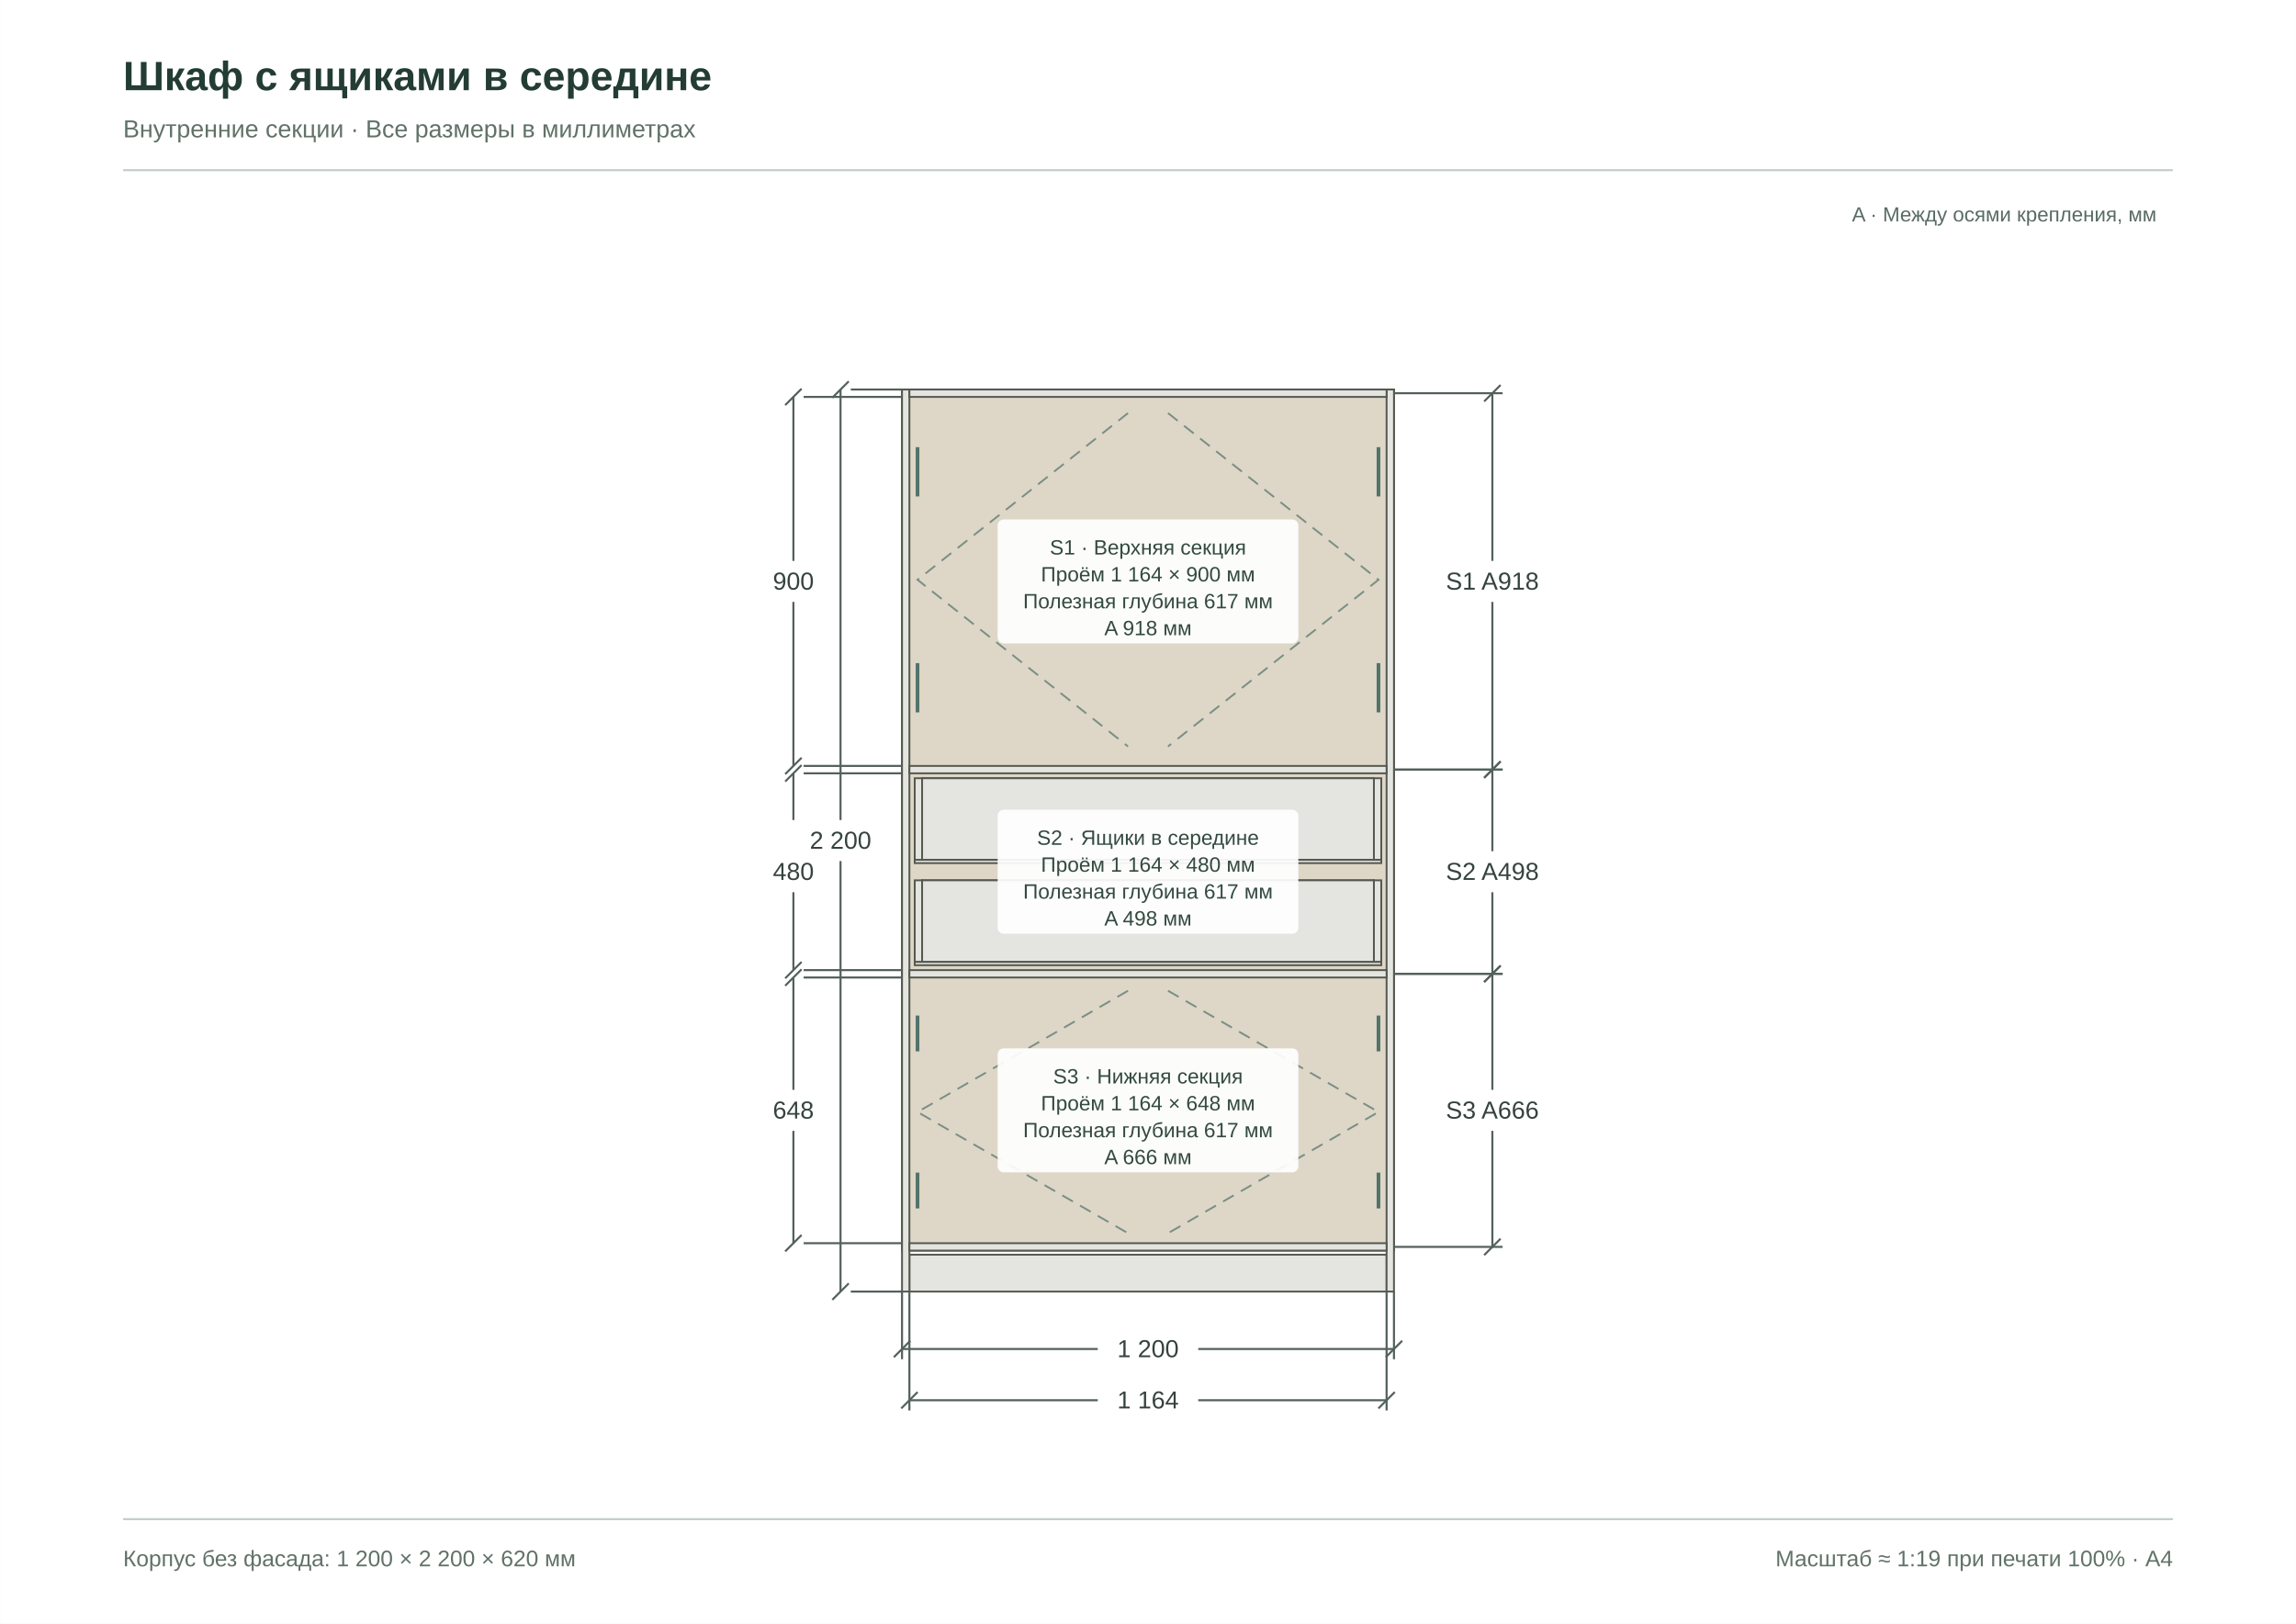
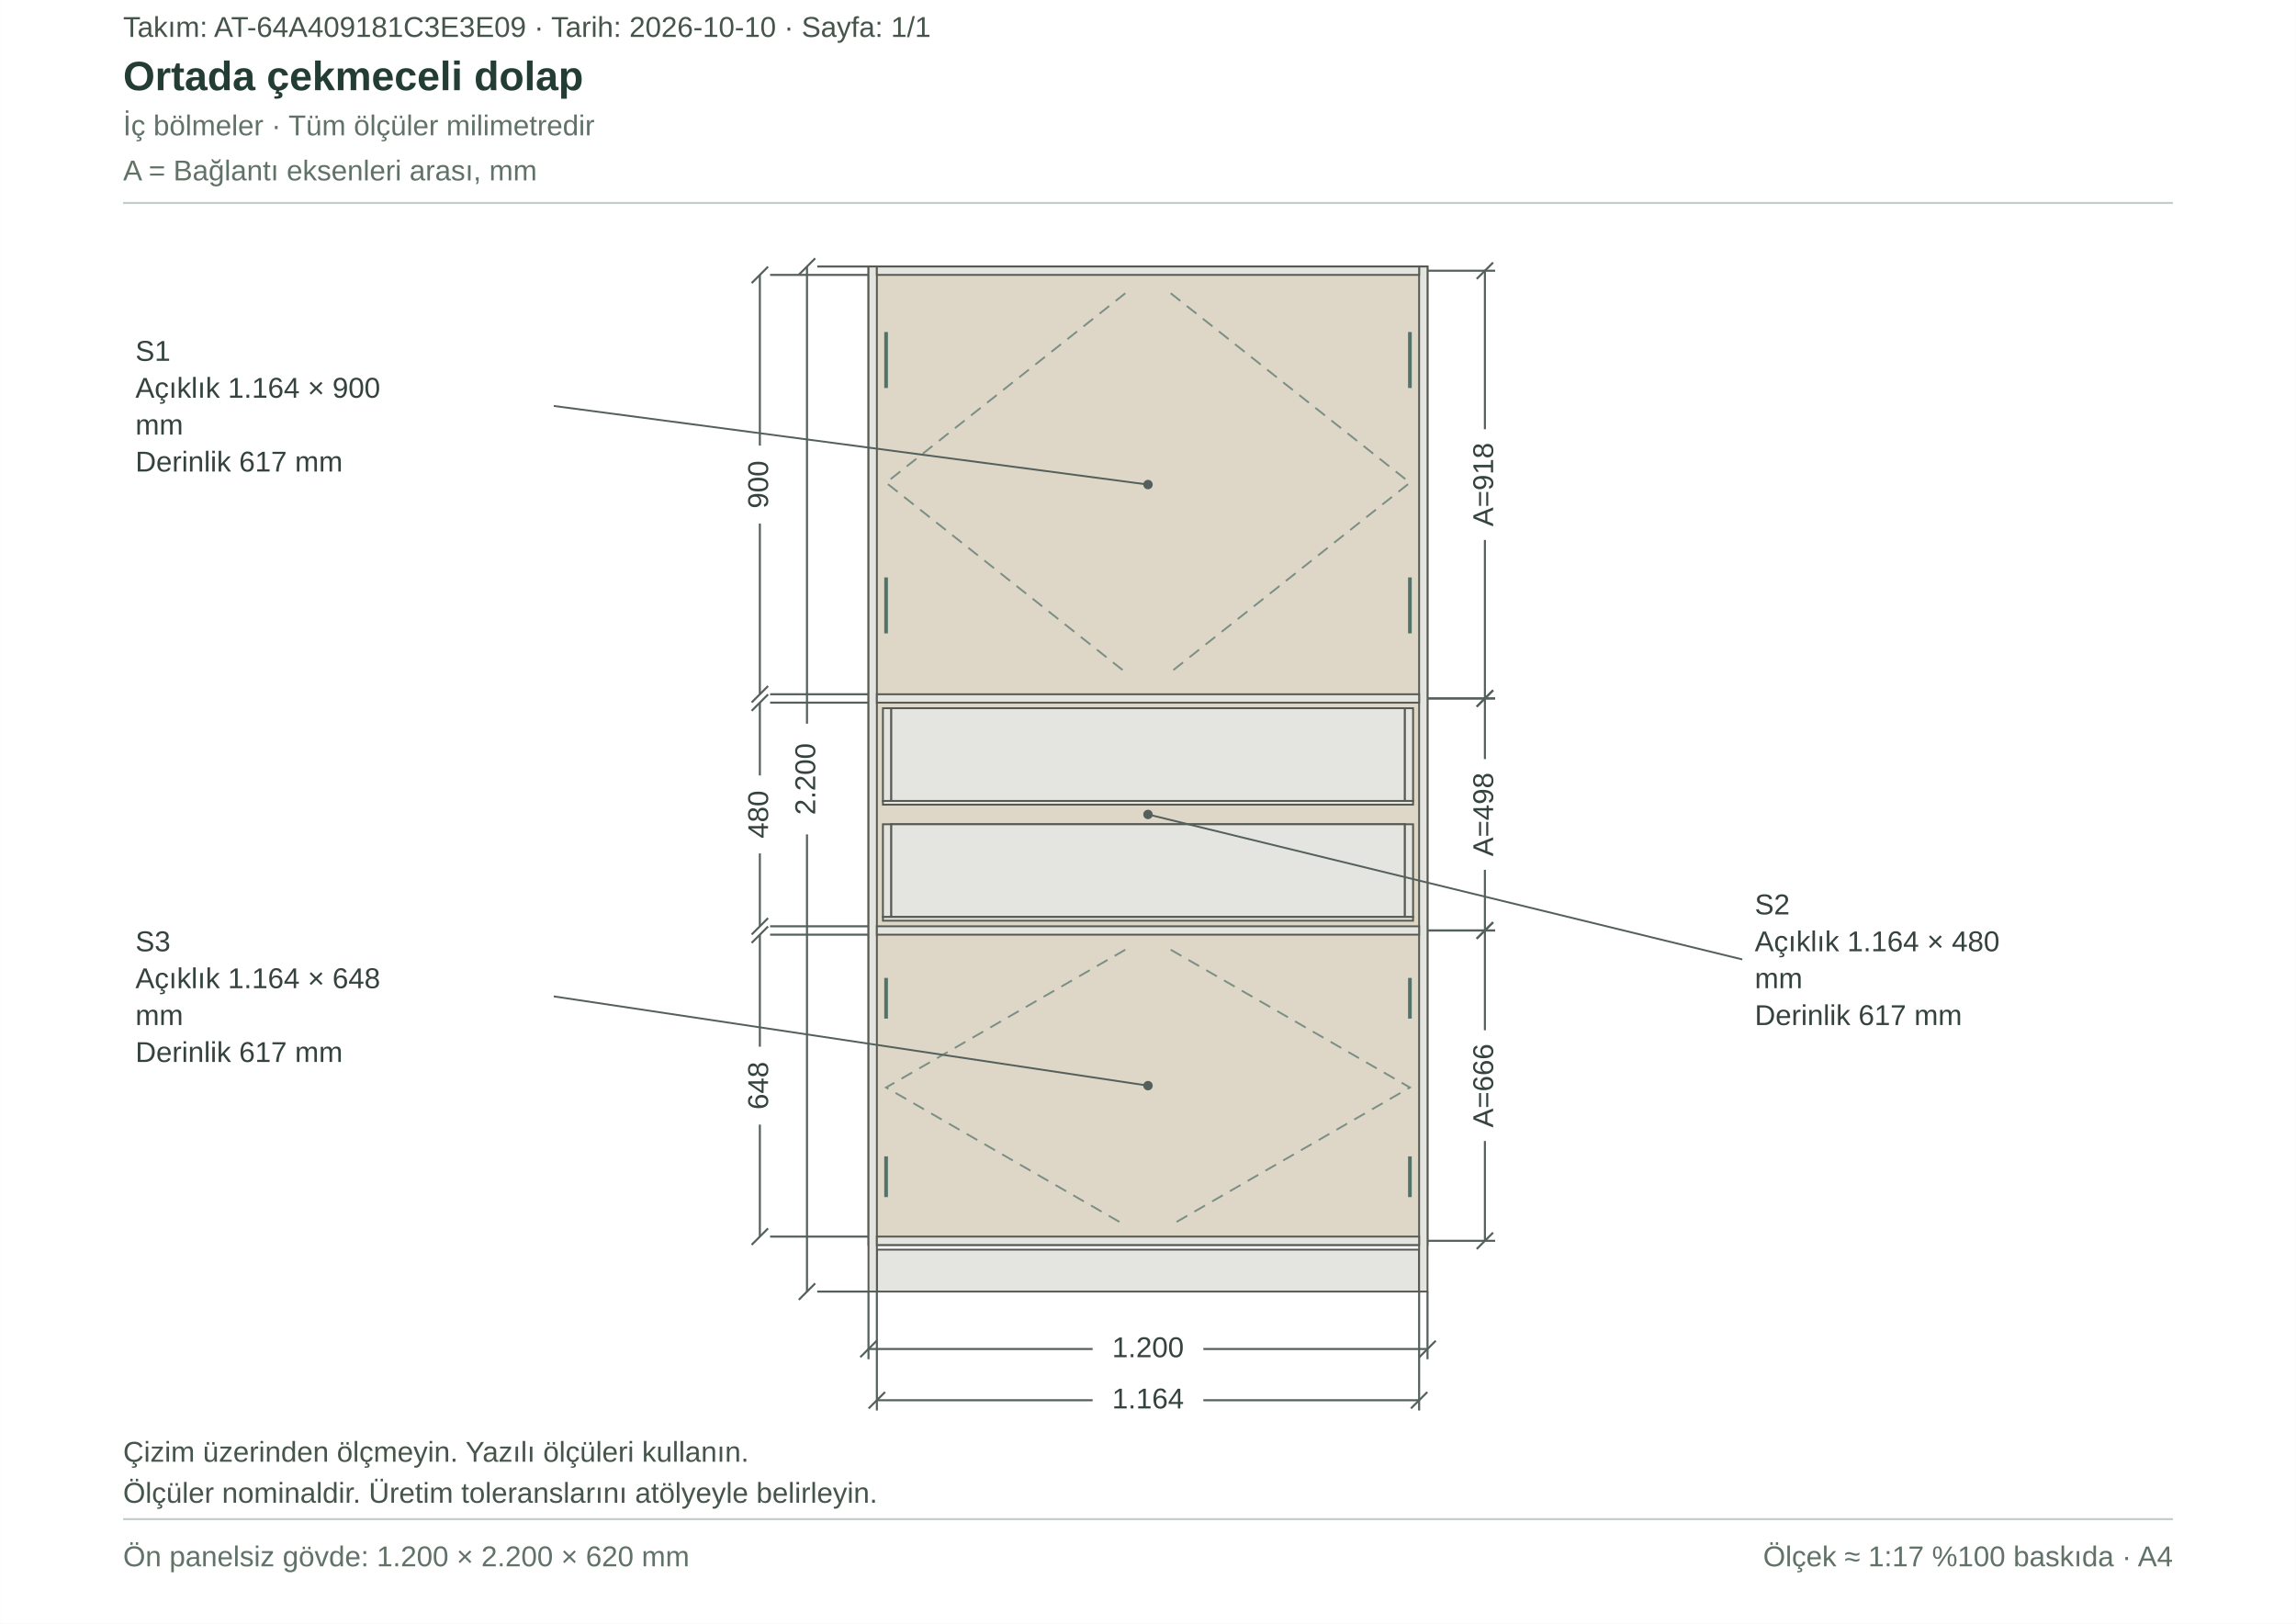
- <svg xmlns="http://www.w3.org/2000/svg" data-i18n="off" lang="ru" width="297mm" height="210mm" viewBox="0 0 1120 792" role="img" aria-label="Шкаф с ящиками в середине: Внутренние секции">
+ <svg xmlns="http://www.w3.org/2000/svg" data-i18n="off" lang="tr" width="297mm" height="210mm" viewBox="0 0 1120 792" role="img" aria-label="Ortada çekmeceli dolap: İç bölmeler" data-drawing-view="interior" data-annotation-page="1" data-annotation-page-count="1" data-annotation-label-count="12">
  <rect width="1120" height="792" fill="white" />
  <g font-family="Arial, sans-serif">
-     <text x="60" y="44" font-size="20" font-weight="600" fill="#233c34">Шкаф с ящиками в середине</text>
-     <text x="60" y="67" font-size="12" fill="#617268">Внутренние секции · Все размеры в миллиметрах</text>
-     <path d="M60,83 H1060" stroke="#c3cec6" />
-     <g transform="translate(60,90)">
-       <polygon points="380,520 620,520 620,100 380,100" data-component="back" data-part-id="cabinet-1-part-5" fill="#ded6c7" fill-opacity="1" stroke="#55594f" stroke-width="0.9" />
-       <polygon points="389.8,329.4 610.2,329.4 610.2,289.6 389.8,289.6" data-component="drawer-box" data-part-id="cabinet-1-part-15" data-section-id="section-middle" fill="#e4e4e0" fill-opacity="1" stroke="#55594f" stroke-width="0.9" />
-       <polygon points="389.8,379.2 610.2,379.2 610.2,339.4 389.8,339.4" data-component="drawer-box" data-part-id="cabinet-1-part-21" data-section-id="section-middle" fill="#e4e4e0" fill-opacity="1" stroke="#55594f" stroke-width="0.9" />
-       <polygon points="383.6,540 616.4,540 616.4,522 383.6,522" data-component="plinth" data-part-id="cabinet-1-part-8" data-section-id="section-bottom" fill="#e4e4e0" fill-opacity="1" stroke="#55594f" stroke-width="0.9" />
-       <polygon points="380,540 383.6,540 383.6,100 380,100" data-component="body" data-part-id="cabinet-1-part-1" fill="#e4e4e0" fill-opacity="1" stroke="#55594f" stroke-width="0.9" />
-       <polygon points="616.4,540 620,540 620,100 616.4,100" data-component="body" data-part-id="cabinet-1-part-2" fill="#e4e4e0" fill-opacity="1" stroke="#55594f" stroke-width="0.9" />
-       <polygon points="616.4,103.6 383.6,103.6 383.6,100 616.4,100" data-component="body" data-part-id="cabinet-1-part-3" fill="#e4e4e0" fill-opacity="1" stroke="#55594f" stroke-width="0.9" />
-       <polygon points="616.4,520 383.6,520 383.6,516.4 616.4,516.4" data-component="bottom" data-part-id="cabinet-1-part-4" data-section-id="section-bottom" fill="#e4e4e0" fill-opacity="1" stroke="#55594f" stroke-width="0.9" />
-       <polygon points="616.4,287.2 383.6,287.2 383.6,283.6 616.4,283.6" data-component="partition" data-part-id="cabinet-1-part-6" fill="#e4e4e0" fill-opacity="1" stroke="#55594f" stroke-width="0.9" />
-       <polygon points="616.4,386.8 383.6,386.8 383.6,383.2 616.4,383.2" data-component="partition" data-part-id="cabinet-1-part-7" fill="#e4e4e0" fill-opacity="1" stroke="#55594f" stroke-width="0.9" />
-       <polygon points="386.2,329.4 389.8,329.4 389.8,289.6 386.2,289.6" data-component="drawer-box" data-part-id="cabinet-1-part-12" data-section-id="section-middle" fill="#e4e4e0" fill-opacity="1" stroke="#55594f" stroke-width="0.9" />
-       <polygon points="610.2,329.4 613.8,329.4 613.8,289.6 610.2,289.6" data-component="drawer-box" data-part-id="cabinet-1-part-13" data-section-id="section-middle" fill="#e4e4e0" fill-opacity="1" stroke="#55594f" stroke-width="0.9" />
-       <polygon points="389.8,329.4 610.2,329.4 610.2,289.6 389.8,289.6" data-component="drawer-box" data-part-id="cabinet-1-part-14" data-section-id="section-middle" fill="#e4e4e0" fill-opacity="1" stroke="#55594f" stroke-width="0.9" />
-       <polygon points="613.8,331 386.2,331 386.2,329.4 613.8,329.4" data-component="drawer-box" data-part-id="cabinet-1-part-16" data-section-id="section-middle" fill="#e4e4e0" fill-opacity="1" stroke="#55594f" stroke-width="0.9" />
-       <polygon points="386.2,379.2 389.8,379.2 389.8,339.4 386.2,339.4" data-component="drawer-box" data-part-id="cabinet-1-part-18" data-section-id="section-middle" fill="#e4e4e0" fill-opacity="1" stroke="#55594f" stroke-width="0.9" />
-       <polygon points="610.2,379.2 613.8,379.2 613.8,339.4 610.2,339.4" data-component="drawer-box" data-part-id="cabinet-1-part-19" data-section-id="section-middle" fill="#e4e4e0" fill-opacity="1" stroke="#55594f" stroke-width="0.9" />
-       <polygon points="389.8,379.2 610.2,379.2 610.2,339.4 389.8,339.4" data-component="drawer-box" data-part-id="cabinet-1-part-20" data-section-id="section-middle" fill="#e4e4e0" fill-opacity="1" stroke="#55594f" stroke-width="0.9" />
-       <polygon points="613.8,380.8 386.2,380.8 386.2,379.2 613.8,379.2" data-component="drawer-box" data-part-id="cabinet-1-part-22" data-section-id="section-middle" fill="#e4e4e0" fill-opacity="1" stroke="#55594f" stroke-width="0.9" />
+     <text data-document-id="AT-64A409181C3E3E09" x="60" y="18" font-size="14" fill="#46554b">Takım: AT-64A409181C3E3E09 · Tarih: 2026-10-10 · Sayfa: 1/1</text>
+     <text x="60" y="44" font-size="20" font-weight="600" fill="#233c34">Ortada çekmeceli dolap</text>
+     <text x="60" y="66" font-size="14" fill="#617268">İç bölmeler · Tüm ölçüler milimetredir</text>
+     <text data-fixing-legend="true" x="60" y="88" font-size="14" fill="#617268">A = Bağlantı eksenleri arası, mm</text>
+     <path d="M60,99 H1060" stroke="#c3cec6" />
+     <g data-drawing-scene="true" transform="translate(60,110)">
+       <polygon points="363.64,497.27 636.36,497.27 636.36,20 363.64,20" data-component="back" data-part-id="cabinet-1-part-5" fill="#ded6c7" fill-opacity="1" stroke="#55594f" stroke-width="0.9" />
+       <polygon points="374.77,280.68 625.23,280.68 625.23,235.45 374.77,235.45" data-component="drawer-box" data-part-id="cabinet-1-part-15" data-section-id="section-middle" fill="#e4e4e0" fill-opacity="1" stroke="#55594f" stroke-width="0.9" />
+       <polygon points="374.77,337.27 625.23,337.27 625.23,292.05 374.77,292.05" data-component="drawer-box" data-part-id="cabinet-1-part-21" data-section-id="section-middle" fill="#e4e4e0" fill-opacity="1" stroke="#55594f" stroke-width="0.9" />
+       <polygon points="367.73,520 632.27,520 632.27,499.55 367.73,499.55" data-component="plinth" data-part-id="cabinet-1-part-8" data-section-id="section-bottom" fill="#e4e4e0" fill-opacity="1" stroke="#55594f" stroke-width="0.9" />
+       <polygon points="363.64,520 367.73,520 367.73,20 363.64,20" data-component="body" data-part-id="cabinet-1-part-1" fill="#e4e4e0" fill-opacity="1" stroke="#55594f" stroke-width="0.9" />
+       <polygon points="632.27,520 636.36,520 636.36,20 632.27,20" data-component="body" data-part-id="cabinet-1-part-2" fill="#e4e4e0" fill-opacity="1" stroke="#55594f" stroke-width="0.9" />
+       <polygon points="632.27,24.09 367.73,24.09 367.73,20 632.27,20" data-component="body" data-part-id="cabinet-1-part-3" fill="#e4e4e0" fill-opacity="1" stroke="#55594f" stroke-width="0.9" />
+       <polygon points="632.27,497.27 367.73,497.27 367.73,493.18 632.27,493.18" data-component="bottom" data-part-id="cabinet-1-part-4" data-section-id="section-bottom" fill="#e4e4e0" fill-opacity="1" stroke="#55594f" stroke-width="0.9" />
+       <polygon points="632.27,232.73 367.73,232.73 367.73,228.64 632.27,228.64" data-component="partition" data-part-id="cabinet-1-part-6" fill="#e4e4e0" fill-opacity="1" stroke="#55594f" stroke-width="0.9" />
+       <polygon points="632.27,345.91 367.73,345.91 367.73,341.82 632.27,341.82" data-component="partition" data-part-id="cabinet-1-part-7" fill="#e4e4e0" fill-opacity="1" stroke="#55594f" stroke-width="0.9" />
+       <polygon points="370.68,280.68 374.77,280.68 374.77,235.45 370.68,235.45" data-component="drawer-box" data-part-id="cabinet-1-part-12" data-section-id="section-middle" fill="#e4e4e0" fill-opacity="1" stroke="#55594f" stroke-width="0.9" />
+       <polygon points="625.23,280.68 629.32,280.68 629.32,235.45 625.23,235.45" data-component="drawer-box" data-part-id="cabinet-1-part-13" data-section-id="section-middle" fill="#e4e4e0" fill-opacity="1" stroke="#55594f" stroke-width="0.9" />
+       <polygon points="374.77,280.68 625.23,280.68 625.23,235.45 374.77,235.45" data-component="drawer-box" data-part-id="cabinet-1-part-14" data-section-id="section-middle" fill="#e4e4e0" fill-opacity="1" stroke="#55594f" stroke-width="0.9" />
+       <polygon points="629.32,282.5 370.68,282.5 370.68,280.68 629.32,280.68" data-component="drawer-box" data-part-id="cabinet-1-part-16" data-section-id="section-middle" fill="#e4e4e0" fill-opacity="1" stroke="#55594f" stroke-width="0.9" />
+       <polygon points="370.68,337.27 374.77,337.27 374.77,292.05 370.68,292.05" data-component="drawer-box" data-part-id="cabinet-1-part-18" data-section-id="section-middle" fill="#e4e4e0" fill-opacity="1" stroke="#55594f" stroke-width="0.9" />
+       <polygon points="625.23,337.27 629.32,337.27 629.32,292.05 625.23,292.05" data-component="drawer-box" data-part-id="cabinet-1-part-19" data-section-id="section-middle" fill="#e4e4e0" fill-opacity="1" stroke="#55594f" stroke-width="0.9" />
+       <polygon points="374.77,337.27 625.23,337.27 625.23,292.05 374.77,292.05" data-component="drawer-box" data-part-id="cabinet-1-part-20" data-section-id="section-middle" fill="#e4e4e0" fill-opacity="1" stroke="#55594f" stroke-width="0.9" />
+       <polygon points="629.32,339.09 370.68,339.09 370.68,337.27 629.32,337.27" data-component="drawer-box" data-part-id="cabinet-1-part-22" data-section-id="section-middle" fill="#e4e4e0" fill-opacity="1" stroke="#55594f" stroke-width="0.9" />
+       <g data-label-leaders="true">
+         <path data-section-leader="S1" d="M210,88 L500,126.36" fill="none" stroke="#53605b" stroke-width=".9" />
+         <circle data-section-anchor-dot="S1" cx="500" cy="126.36" r="2.3" fill="#53605b" />
+         <path data-section-leader="S2" d="M790,358 L500,287.27" fill="none" stroke="#53605b" stroke-width=".9" />
+         <circle data-section-anchor-dot="S2" cx="500" cy="287.27" r="2.3" fill="#53605b" />
+         <path data-section-leader="S3" d="M210,376 L500,419.55" fill="none" stroke="#53605b" stroke-width=".9" />
+         <circle data-section-anchor-dot="S3" cx="500" cy="419.55" r="2.3" fill="#53605b" />
+       </g>
      <g data-opening-symbol="true" data-door-opening="left" data-front-index="1" data-section-id="section-top">
-         <polyline points="490.25,111.49 387.56,192.8 490.25,274.11" fill="none" stroke="#52736a" stroke-width=".9" stroke-dasharray="6 4" opacity=".72" />
-         <path d="M387.56,257.48 L387.56,233.46" fill="none" stroke="#52736a" stroke-width="1.8" />
-         <path d="M387.56,152.14 L387.56,128.12" fill="none" stroke="#52736a" stroke-width="1.8" />
+         <polyline points="488.92,33.05 372.23,125.45 488.92,217.85" fill="none" stroke="#52736a" stroke-width=".9" stroke-dasharray="6 4" opacity=".72" />
+         <path d="M372.23,198.95 L372.23,171.65" fill="none" stroke="#52736a" stroke-width="1.8" />
+         <path d="M372.23,79.25 L372.23,51.95" fill="none" stroke="#52736a" stroke-width="1.8" />
      </g>
      <g data-opening-symbol="true" data-door-opening="right" data-front-index="2" data-section-id="section-top">
-         <polyline points="509.75,111.49 612.44,192.8 509.75,274.11" fill="none" stroke="#52736a" stroke-width=".9" stroke-dasharray="6 4" opacity=".72" />
-         <path d="M612.44,257.48 L612.44,233.46" fill="none" stroke="#52736a" stroke-width="1.8" />
-         <path d="M612.44,152.14 L612.44,128.12" fill="none" stroke="#52736a" stroke-width="1.8" />
+         <polyline points="511.08,33.05 627.77,125.45 511.08,217.85" fill="none" stroke="#52736a" stroke-width=".9" stroke-dasharray="6 4" opacity=".72" />
+         <path d="M627.77,198.95 L627.77,171.65" fill="none" stroke="#52736a" stroke-width="1.8" />
+         <path d="M627.77,79.25 L627.77,51.95" fill="none" stroke="#52736a" stroke-width="1.8" />
      </g>
      <g data-opening-symbol="true" data-door-opening="left" data-front-index="1" data-section-id="section-bottom">
-         <polyline points="490.25,393.26 387.56,452.4 490.25,511.54" fill="none" stroke="#52736a" stroke-width=".9" stroke-dasharray="6 4" opacity=".72" />
-         <path d="M387.56,499.44 L387.56,481.97" fill="none" stroke="#52736a" stroke-width="1.8" />
-         <path d="M387.56,422.83 L387.56,405.36" fill="none" stroke="#52736a" stroke-width="1.8" />
+         <polyline points="488.92,353.25 372.23,420.45 488.92,487.65" fill="none" stroke="#52736a" stroke-width=".9" stroke-dasharray="6 4" opacity=".72" />
+         <path d="M372.23,473.91 L372.23,454.05" fill="none" stroke="#52736a" stroke-width="1.8" />
+         <path d="M372.23,386.85 L372.23,367" fill="none" stroke="#52736a" stroke-width="1.8" />
      </g>
      <g data-opening-symbol="true" data-door-opening="right" data-front-index="2" data-section-id="section-bottom">
-         <polyline points="509.75,393.26 612.44,452.4 509.75,511.54" fill="none" stroke="#52736a" stroke-width=".9" stroke-dasharray="6 4" opacity=".72" />
-         <path d="M612.44,499.44 L612.44,481.97" fill="none" stroke="#52736a" stroke-width="1.8" />
-         <path d="M612.44,422.83 L612.44,405.36" fill="none" stroke="#52736a" stroke-width="1.8" />
-       </g>
-       <g>
-         <rect x="426.65" y="163.36" width="146.7" height="60.487" rx="3" fill="white" fill-opacity=".92" />
-         <text x="500" y="180.48" text-anchor="middle" font-size="10.122" fill="#334a40">S1 · Верхняя секция</text>
-         <text x="500" y="193.6" text-anchor="middle" font-size="10.122" fill="#334a40">Проём 1 164 × 900 мм</text>
-         <text x="500" y="206.72" text-anchor="middle" font-size="10.122" fill="#334a40">Полезная глубина 617 мм</text>
-         <text x="500" y="219.84" text-anchor="middle" font-size="10.122" fill="#334a40">A 918 мм</text>
-       </g>
-       <g>
-         <rect x="426.65" y="304.96" width="146.7" height="60.487" rx="3" fill="white" fill-opacity=".92" />
-         <text x="500" y="322.08" text-anchor="middle" font-size="10.122" fill="#334a40">S2 · Ящики в середине</text>
-         <text x="500" y="335.2" text-anchor="middle" font-size="10.122" fill="#334a40">Проём 1 164 × 480 мм</text>
-         <text x="500" y="348.32" text-anchor="middle" font-size="10.122" fill="#334a40">Полезная глубина 617 мм</text>
-         <text x="500" y="361.44" text-anchor="middle" font-size="10.122" fill="#334a40">A 498 мм</text>
-       </g>
-       <g>
-         <rect x="426.65" y="421.36" width="146.7" height="60.487" rx="3" fill="white" fill-opacity=".92" />
-         <text x="500" y="438.48" text-anchor="middle" font-size="10.122" fill="#334a40">S3 · Нижняя секция</text>
-         <text x="500" y="451.6" text-anchor="middle" font-size="10.122" fill="#334a40">Проём 1 164 × 648 мм</text>
-         <text x="500" y="464.72" text-anchor="middle" font-size="10.122" fill="#334a40">Полезная глубина 617 мм</text>
-         <text x="500" y="477.84" text-anchor="middle" font-size="10.122" fill="#334a40">A 666 мм</text>
+         <polyline points="511.08,353.25 627.77,420.45 511.08,487.65" fill="none" stroke="#52736a" stroke-width=".9" stroke-dasharray="6 4" opacity=".72" />
+         <path d="M627.77,473.91 L627.77,454.05" fill="none" stroke="#52736a" stroke-width="1.8" />
+         <path d="M627.77,386.85 L627.77,367" fill="none" stroke="#52736a" stroke-width="1.8" />
+       </g>
+       <g data-callout-index="1" data-callout-page="1" data-label-x="0" data-label-y="48" data-label-width="210" data-label-height="80" data-label-kind="section" data-source-anchor-x="500" data-source-anchor-y="126.36">
+         <g data-section-callout="S1" data-section-mark="S1" data-section-source-id="section-top" data-section-cabinet="cabinet-1" data-opening-width-mm="1164" data-opening-height-mm="900" data-usable-depth-mm="617" data-opening-screen-x="367.73" data-opening-screen-y="24.09" data-opening-screen-width="264.55" data-opening-screen-height="204.55">
+           <rect x="0" y="48" width="210" height="80" rx="2" fill="white" fill-opacity=".94" />
+           <text x="6" y="66" font-size="14" fill="#35433d">S1</text>
+           <text x="6" y="84" font-size="14" fill="#35433d">Açıklık 1.164 × 900</text>
+           <text x="6" y="102" font-size="14" fill="#35433d">mm</text>
+           <text x="6" y="120" font-size="14" fill="#35433d">Derinlik 617 mm</text>
+         </g>
+       </g>
+       <g data-callout-index="2" data-callout-page="1" data-label-x="790" data-label-y="318" data-label-width="210" data-label-height="80" data-label-kind="section" data-source-anchor-x="500" data-source-anchor-y="287.27">
+         <g data-section-callout="S2" data-section-mark="S2" data-section-source-id="section-middle" data-section-cabinet="cabinet-1" data-opening-width-mm="1164" data-opening-height-mm="480" data-usable-depth-mm="617" data-opening-screen-x="367.73" data-opening-screen-y="232.73" data-opening-screen-width="264.55" data-opening-screen-height="109.09">
+           <rect x="790" y="318" width="210" height="80" rx="2" fill="white" fill-opacity=".94" />
+           <text x="796" y="336" font-size="14" fill="#35433d">S2</text>
+           <text x="796" y="354" font-size="14" fill="#35433d">Açıklık 1.164 × 480</text>
+           <text x="796" y="372" font-size="14" fill="#35433d">mm</text>
+           <text x="796" y="390" font-size="14" fill="#35433d">Derinlik 617 mm</text>
+         </g>
+       </g>
+       <g data-callout-index="3" data-callout-page="1" data-label-x="0" data-label-y="336" data-label-width="210" data-label-height="80" data-label-kind="section" data-source-anchor-x="500" data-source-anchor-y="419.55">
+         <g data-section-callout="S3" data-section-mark="S3" data-section-source-id="section-bottom" data-section-cabinet="cabinet-1" data-opening-width-mm="1164" data-opening-height-mm="648" data-usable-depth-mm="617" data-opening-screen-x="367.73" data-opening-screen-y="345.91" data-opening-screen-width="264.55" data-opening-screen-height="147.27">
+           <rect x="0" y="336" width="210" height="80" rx="2" fill="white" fill-opacity=".94" />
+           <text x="6" y="354" font-size="14" fill="#35433d">S3</text>
+           <text x="6" y="372" font-size="14" fill="#35433d">Açıklık 1.164 × 648</text>
+           <text x="6" y="390" font-size="14" fill="#35433d">mm</text>
+           <text x="6" y="408" font-size="14" fill="#35433d">Derinlik 617 mm</text>
+         </g>
      </g>
      <g data-section-axis="section-top" data-axis-bottom-mm="1273" data-axis-top-mm="2191" data-axis-height-mm="918">
        <g fill="none" stroke="#53605b" stroke-width="1">
-           <path d="M620,285.4 L673,285.4" />
-           <path d="M620,101.8 L673,101.8" />
-           <path d="M668,285.4 L668,101.8" />
-           <path d="M664,289.4 L672,281.4" />
-           <path d="M664,105.8 L672,97.8" />
-         </g>
-         <rect x="636.5" y="183.6" width="63" height="20" fill="white" />
-         <text x="668" y="197.6" text-anchor="middle" font-size="12" fill="#35433d">S1 A918</text>
+           <path d="M636.36,230.68 L669.36,230.68" />
+           <path d="M636.36,22.05 L669.36,22.05" />
+           <path d="M664.36,230.68 L664.36,22.05" />
+           <path d="M660.36,234.68 L668.36,226.68" />
+           <path d="M660.36,26.05 L668.36,18.05" />
+         </g>
+         <g data-callout-index="4" data-callout-page="1" data-label-x="654.36" data-label-y="99.36" data-label-width="20" data-label-height="54" data-label-kind="dimension" data-source-anchor-x="664.36" data-source-anchor-y="126.36">
+           <g data-drawing-label="dimension" data-anchor-x="664.36" data-anchor-y="126.36">
+             <rect x="637.36" y="116.36" width="54" height="20" fill="white" transform="rotate(-90 664.36 126.36)" />
+             <text x="664.36" y="130.36" text-anchor="middle" font-size="14" fill="#35433d" transform="rotate(-90 664.36 126.36)">A=918</text>
+           </g>
+         </g>
      </g>
      <g data-section-axis="section-middle" data-axis-bottom-mm="775" data-axis-top-mm="1273" data-axis-height-mm="498">
        <g fill="none" stroke="#53605b" stroke-width="1">
-           <path d="M620,385 L673,385" />
-           <path d="M620,285.4 L673,285.4" />
-           <path d="M668,385 L668,285.4" />
-           <path d="M664,389 L672,381" />
-           <path d="M664,289.4 L672,281.4" />
-         </g>
-         <rect x="636.5" y="325.2" width="63" height="20" fill="white" />
-         <text x="668" y="339.2" text-anchor="middle" font-size="12" fill="#35433d">S2 A498</text>
+           <path d="M636.36,343.86 L669.36,343.86" />
+           <path d="M636.36,230.68 L669.36,230.68" />
+           <path d="M664.36,343.86 L664.36,230.68" />
+           <path d="M660.36,347.86 L668.36,339.86" />
+           <path d="M660.36,234.68 L668.36,226.68" />
+         </g>
+         <g data-callout-index="5" data-callout-page="1" data-label-x="654.36" data-label-y="260.27" data-label-width="20" data-label-height="54" data-label-kind="dimension" data-source-anchor-x="664.36" data-source-anchor-y="287.27">
+           <g data-drawing-label="dimension" data-anchor-x="664.36" data-anchor-y="287.27">
+             <rect x="637.36" y="277.27" width="54" height="20" fill="white" transform="rotate(-90 664.36 287.27)" />
+             <text x="664.36" y="291.27" text-anchor="middle" font-size="14" fill="#35433d" transform="rotate(-90 664.36 287.27)">A=498</text>
+           </g>
+         </g>
      </g>
      <g data-section-axis="section-bottom" data-axis-bottom-mm="109" data-axis-top-mm="775" data-axis-height-mm="666">
        <g fill="none" stroke="#53605b" stroke-width="1">
-           <path d="M620,518.2 L673,518.2" />
-           <path d="M620,385 L673,385" />
-           <path d="M668,518.2 L668,385" />
-           <path d="M664,522.2 L672,514.2" />
-           <path d="M664,389 L672,381" />
-         </g>
-         <rect x="636.5" y="441.6" width="63" height="20" fill="white" />
-         <text x="668" y="455.6" text-anchor="middle" font-size="12" fill="#35433d">S3 A666</text>
-       </g>
-       <text x="992" y="18" text-anchor="end" font-family="Arial, sans-serif" font-size="10" fill="#586b63">A · Между осями крепления, мм</text>
-       <g fill="none" stroke="#53605b" stroke-width="1">
-         <path d="M383.6,540 L383.6,598" />
-         <path d="M616.4,540 L616.4,598" />
-         <path d="M383.6,593 L616.4,593" />
-         <path d="M379.6,597 L387.6,589" />
-         <path d="M612.4,597 L620.4,589" />
-       </g>
-       <rect x="475.5" y="583" width="49" height="20" fill="white" />
-       <text x="500" y="597" text-anchor="middle" font-size="12" fill="#35433d">1 164</text>
-       <g fill="none" stroke="#53605b" stroke-width="1">
-         <path d="M380,516.4 L332,516.4" />
-         <path d="M380,386.8 L332,386.8" />
-         <path d="M327,516.4 L327,386.8" />
-         <path d="M323,520.4 L331,512.4" />
-         <path d="M323,390.8 L331,382.8" />
-       </g>
-       <rect x="309.5" y="441.6" width="35" height="20" fill="white" />
-       <text x="327" y="455.6" text-anchor="middle" font-size="12" fill="#35433d">648</text>
-       <g fill="none" stroke="#53605b" stroke-width="1">
-         <path d="M380,383.2 L332,383.2" />
-         <path d="M380,287.2 L332,287.2" />
-         <path d="M327,383.2 L327,287.2" />
-         <path d="M323,387.2 L331,379.2" />
-         <path d="M323,291.2 L331,283.2" />
-       </g>
-       <rect x="309.5" y="325.2" width="35" height="20" fill="white" />
-       <text x="327" y="339.2" text-anchor="middle" font-size="12" fill="#35433d">480</text>
-       <g fill="none" stroke="#53605b" stroke-width="1">
-         <path d="M380,283.6 L332,283.6" />
-         <path d="M380,103.6 L332,103.6" />
-         <path d="M327,283.6 L327,103.6" />
-         <path d="M323,287.6 L331,279.6" />
-         <path d="M323,107.6 L331,99.6" />
-       </g>
-       <rect x="309.5" y="183.6" width="35" height="20" fill="white" />
-       <text x="327" y="197.6" text-anchor="middle" font-size="12" fill="#35433d">900</text>
-       <g fill="none" stroke="#53605b" stroke-width="1">
-         <path d="M380,540 L380,573" />
-         <path d="M620,540 L620,573" />
-         <path d="M380,568 L620,568" />
-         <path d="M376,572 L384,564" />
-         <path d="M616,572 L624,564" />
-       </g>
-       <rect x="475.5" y="558" width="49" height="20" fill="white" />
-       <text x="500" y="572" text-anchor="middle" font-size="12" fill="#35433d">1 200</text>
-       <g fill="none" stroke="#53605b" stroke-width="1">
-         <path d="M380,540 L355,540" />
-         <path d="M380,100 L355,100" />
-         <path d="M350,540 L350,100" />
-         <path d="M346,544 L354,536" />
-         <path d="M346,104 L354,96" />
-       </g>
-       <rect x="325.5" y="310" width="49" height="20" fill="white" />
-       <text x="350" y="324" text-anchor="middle" font-size="12" fill="#35433d">2 200</text>
+           <path d="M636.36,495.23 L669.36,495.23" />
+           <path d="M636.36,343.86 L669.36,343.86" />
+           <path d="M664.36,495.23 L664.36,343.86" />
+           <path d="M660.36,499.23 L668.36,491.23" />
+           <path d="M660.36,347.86 L668.36,339.86" />
+         </g>
+         <g data-callout-index="6" data-callout-page="1" data-label-x="654.36" data-label-y="392.55" data-label-width="20" data-label-height="54" data-label-kind="dimension" data-source-anchor-x="664.36" data-source-anchor-y="419.55">
+           <g data-drawing-label="dimension" data-anchor-x="664.36" data-anchor-y="419.55">
+             <rect x="637.36" y="409.55" width="54" height="20" fill="white" transform="rotate(-90 664.36 419.55)" />
+             <text x="664.36" y="423.55" text-anchor="middle" font-size="14" fill="#35433d" transform="rotate(-90 664.36 419.55)">A=666</text>
+           </g>
+         </g>
+       </g>
+       <g fill="none" stroke="#53605b" stroke-width="1">
+         <path d="M367.73,520 L367.73,578" />
+         <path d="M632.27,520 L632.27,578" />
+         <path d="M367.73,573 L632.27,573" />
+         <path d="M363.73,577 L371.73,569" />
+         <path d="M628.27,577 L636.27,569" />
+       </g>
+       <g data-callout-index="8" data-callout-page="1" data-label-x="473" data-label-y="563" data-label-width="54" data-label-height="20" data-label-kind="dimension" data-source-anchor-x="500" data-source-anchor-y="573">
+         <g data-drawing-label="dimension" data-anchor-x="500" data-anchor-y="573">
+           <rect x="473" y="563" width="54" height="20" fill="white" />
+           <text x="500" y="577" text-anchor="middle" font-size="14" fill="#35433d">1.164</text>
+         </g>
+       </g>
+       <g fill="none" stroke="#53605b" stroke-width="1">
+         <path d="M363.64,493.18 L315.64,493.18" />
+         <path d="M363.64,345.91 L315.64,345.91" />
+         <path d="M310.64,493.18 L310.64,345.91" />
+         <path d="M306.64,497.18 L314.64,489.18" />
+         <path d="M306.64,349.91 L314.64,341.91" />
+       </g>
+       <g data-callout-index="9" data-callout-page="1" data-label-x="300.64" data-label-y="400.55" data-label-width="20" data-label-height="38" data-label-kind="dimension" data-source-anchor-x="310.64" data-source-anchor-y="419.55">
+         <g data-drawing-label="dimension" data-anchor-x="310.64" data-anchor-y="419.55">
+           <rect x="291.64" y="409.55" width="38" height="20" fill="white" transform="rotate(-90 310.64 419.55)" />
+           <text x="310.64" y="423.55" text-anchor="middle" font-size="14" fill="#35433d" transform="rotate(-90 310.64 419.55)">648</text>
+         </g>
+       </g>
+       <g fill="none" stroke="#53605b" stroke-width="1">
+         <path d="M363.64,341.82 L315.64,341.82" />
+         <path d="M363.64,232.73 L315.64,232.73" />
+         <path d="M310.64,341.82 L310.64,232.73" />
+         <path d="M306.64,345.82 L314.64,337.82" />
+         <path d="M306.64,236.73 L314.64,228.73" />
+       </g>
+       <g data-callout-index="10" data-callout-page="1" data-label-x="300.64" data-label-y="268.27" data-label-width="20" data-label-height="38" data-label-kind="dimension" data-source-anchor-x="310.64" data-source-anchor-y="287.27">
+         <g data-drawing-label="dimension" data-anchor-x="310.64" data-anchor-y="287.27">
+           <rect x="291.64" y="277.27" width="38" height="20" fill="white" transform="rotate(-90 310.64 287.27)" />
+           <text x="310.64" y="291.27" text-anchor="middle" font-size="14" fill="#35433d" transform="rotate(-90 310.64 287.27)">480</text>
+         </g>
+       </g>
+       <g fill="none" stroke="#53605b" stroke-width="1">
+         <path d="M363.64,228.64 L315.64,228.64" />
+         <path d="M363.64,24.09 L315.64,24.09" />
+         <path d="M310.64,228.64 L310.64,24.09" />
+         <path d="M306.64,232.64 L314.64,224.64" />
+         <path d="M306.64,28.09 L314.64,20.09" />
+       </g>
+       <g data-callout-index="11" data-callout-page="1" data-label-x="300.64" data-label-y="107.36" data-label-width="20" data-label-height="38" data-label-kind="dimension" data-source-anchor-x="310.64" data-source-anchor-y="126.36">
+         <g data-drawing-label="dimension" data-anchor-x="310.64" data-anchor-y="126.36">
+           <rect x="291.64" y="116.36" width="38" height="20" fill="white" transform="rotate(-90 310.64 126.36)" />
+           <text x="310.64" y="130.36" text-anchor="middle" font-size="14" fill="#35433d" transform="rotate(-90 310.64 126.36)">900</text>
+         </g>
+       </g>
+       <g fill="none" stroke="#53605b" stroke-width="1">
+         <path d="M363.64,520 L363.64,553" />
+         <path d="M636.36,520 L636.36,553" />
+         <path d="M363.64,548 L636.36,548" />
+         <path d="M359.64,552 L367.64,544" />
+         <path d="M632.36,552 L640.36,544" />
+       </g>
+       <g data-callout-index="12" data-callout-page="1" data-label-x="473" data-label-y="538" data-label-width="54" data-label-height="20" data-label-kind="dimension" data-source-anchor-x="500" data-source-anchor-y="548">
+         <g data-drawing-label="dimension" data-anchor-x="500" data-anchor-y="548">
+           <rect x="473" y="538" width="54" height="20" fill="white" />
+           <text x="500" y="552" text-anchor="middle" font-size="14" fill="#35433d">1.200</text>
+         </g>
+       </g>
+       <g fill="none" stroke="#53605b" stroke-width="1">
+         <path d="M363.64,520 L338.64,520" />
+         <path d="M363.64,20 L338.64,20" />
+         <path d="M333.64,520 L333.64,20" />
+         <path d="M329.64,524 L337.64,516" />
+         <path d="M329.64,24 L337.64,16" />
+       </g>
+       <g data-callout-index="13" data-callout-page="1" data-label-x="323.64" data-label-y="243" data-label-width="20" data-label-height="54" data-label-kind="dimension" data-source-anchor-x="333.64" data-source-anchor-y="270">
+         <g data-drawing-label="dimension" data-anchor-x="333.64" data-anchor-y="270">
+           <rect x="306.64" y="260" width="54" height="20" fill="white" transform="rotate(-90 333.64 270)" />
+           <text x="333.64" y="274" text-anchor="middle" font-size="14" fill="#35433d" transform="rotate(-90 333.64 270)">2.200</text>
+         </g>
+       </g>
    </g>
    <path d="M60,741 H1060" stroke="#c3cec6" />
-     <text x="60" y="764" font-size="11" fill="#617268">Корпус без фасада: 1 200 × 2 200 × 620 мм</text>
-     <text x="1060" y="764" text-anchor="end" font-size="11" fill="#617268">Масштаб ≈ 1:19 при печати 100% · A4</text>
+     <text x="60" y="764" font-size="14" fill="#617268">Ön panelsiz gövde: 1.200 × 2.200 × 620 mm</text>
+     <text x="1060" y="764" text-anchor="end" font-size="14" fill="#617268">Ölçek ≈ 1:17 %100 baskıda · A4</text>
+     <text data-reading-note="not-to-scale" x="60" y="713" font-size="14" fill="#46554b">Çizim üzerinden ölçmeyin. Yazılı ölçüleri kullanın.</text>
+     <text x="60" y="733" font-size="14" fill="#46554b">Ölçüler nominaldir. Üretim toleranslarını atölyeyle belirleyin.</text>
  </g>
</svg>
